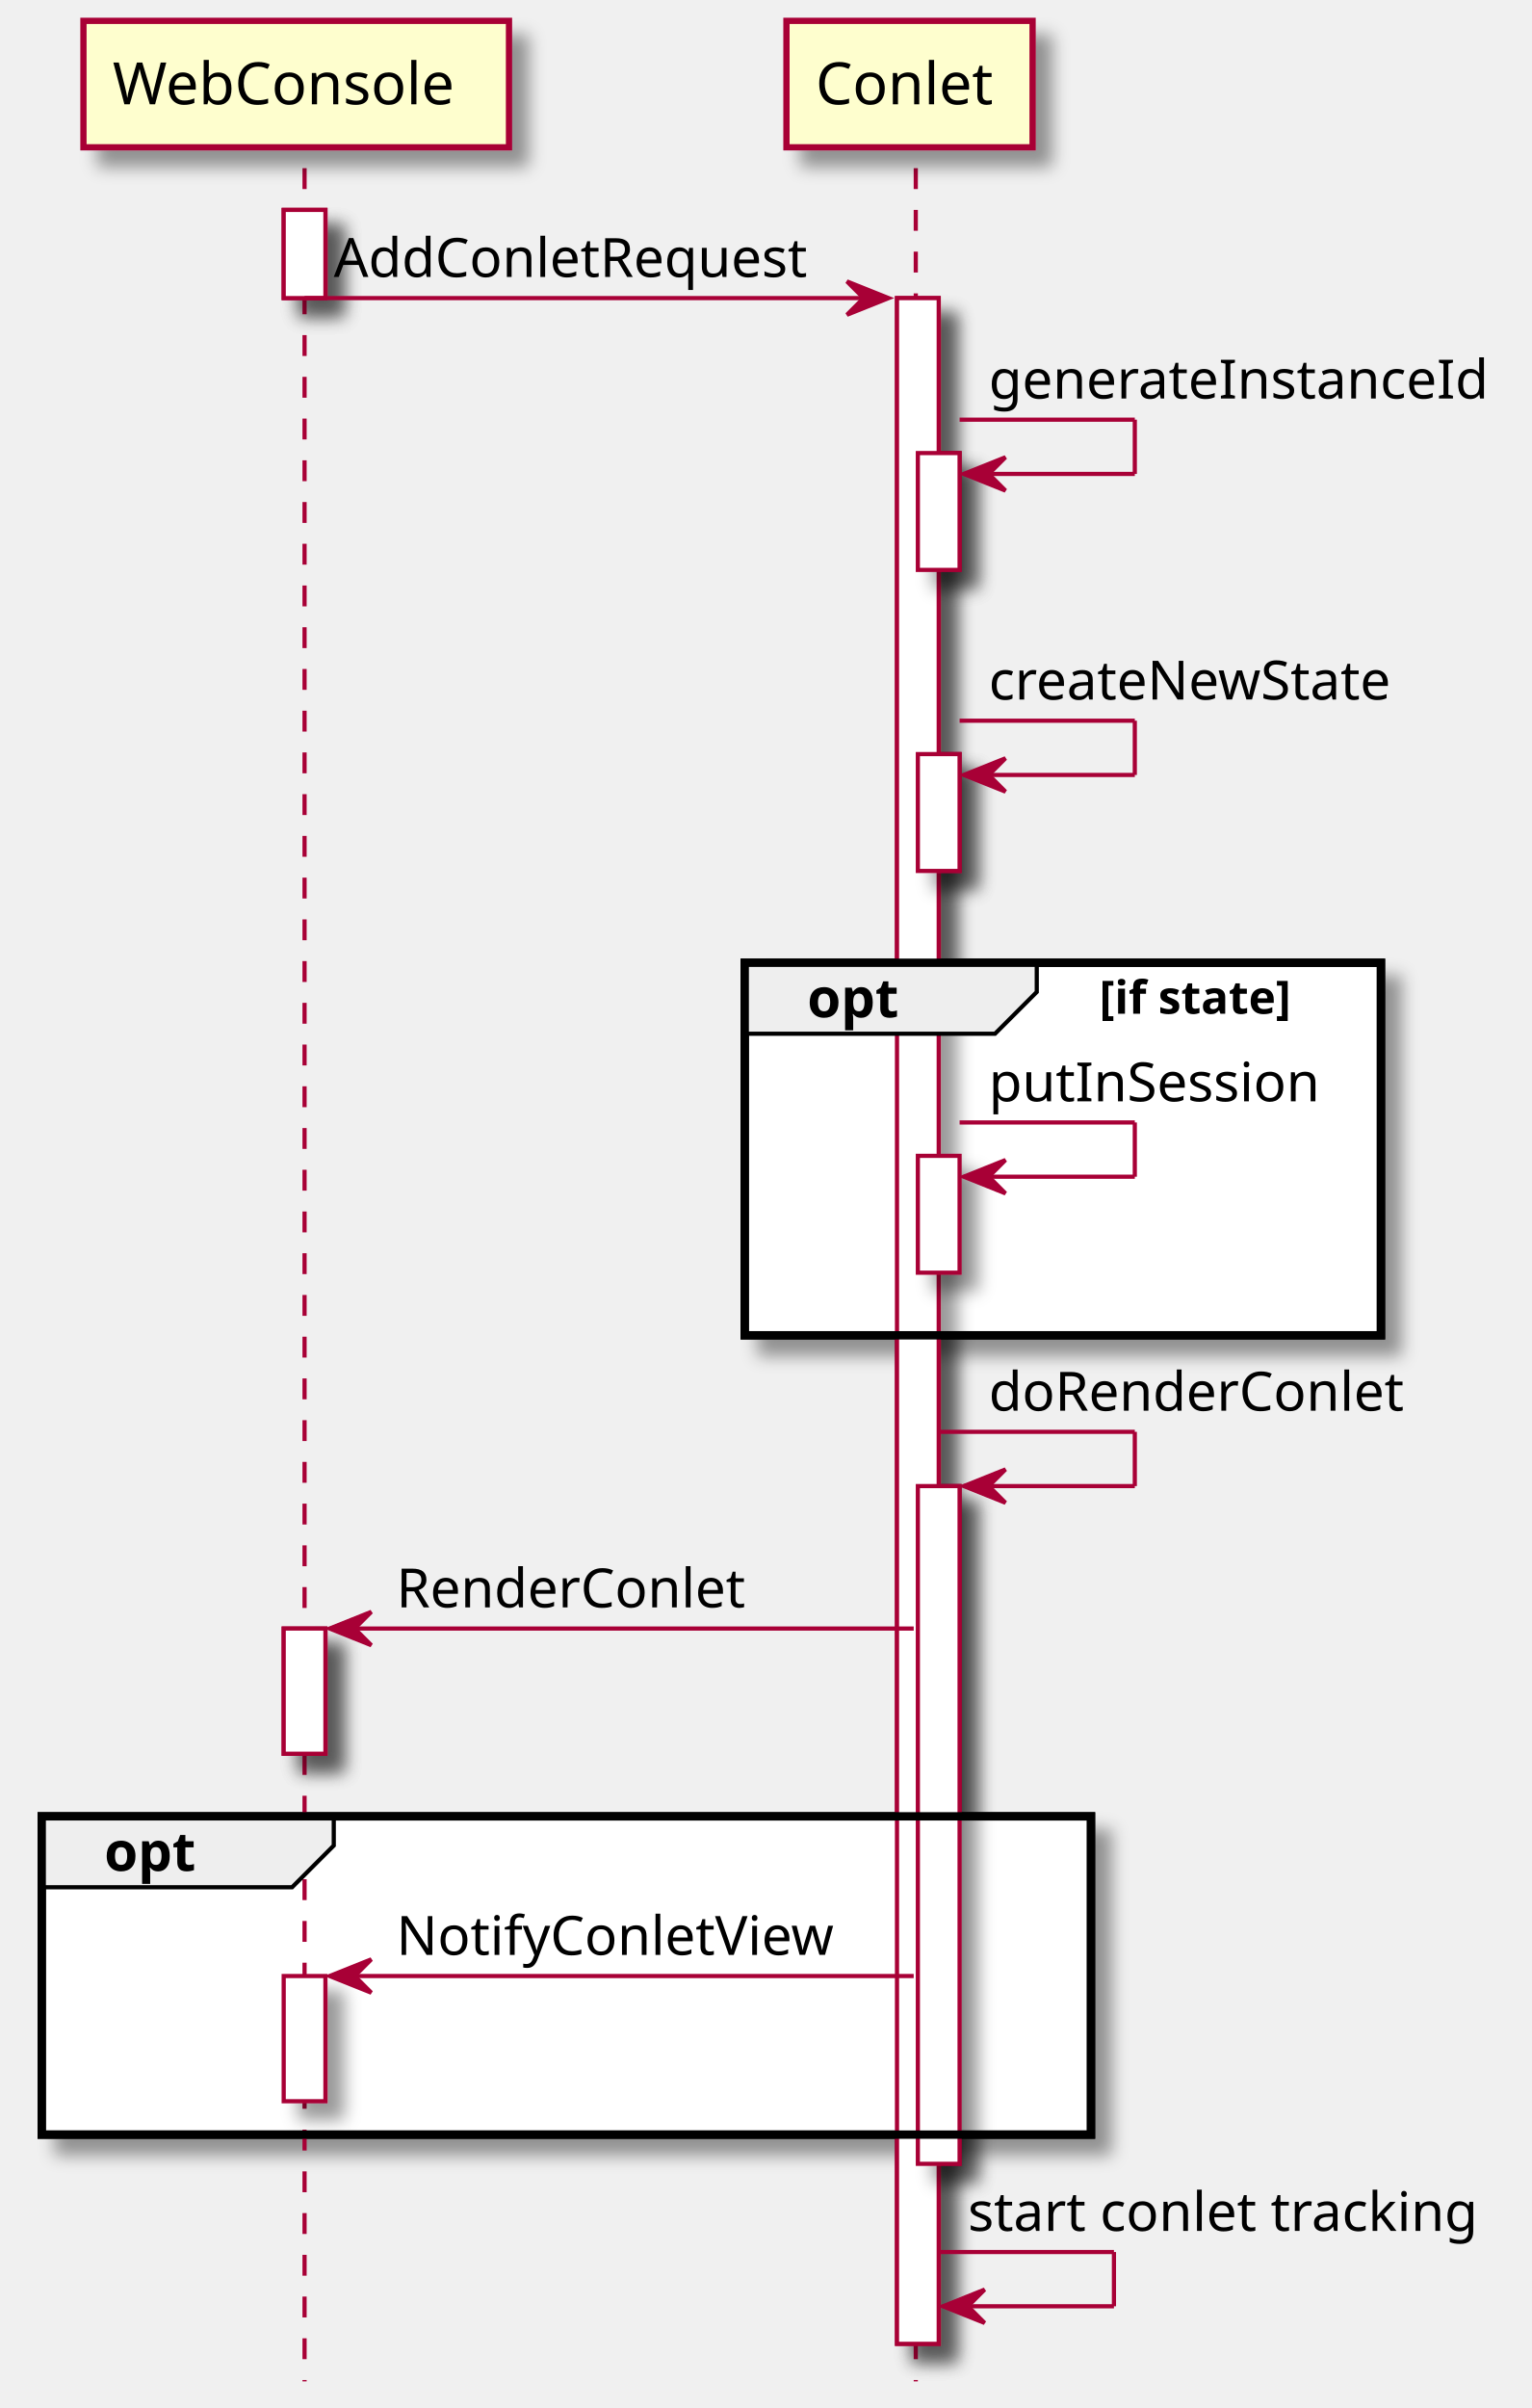
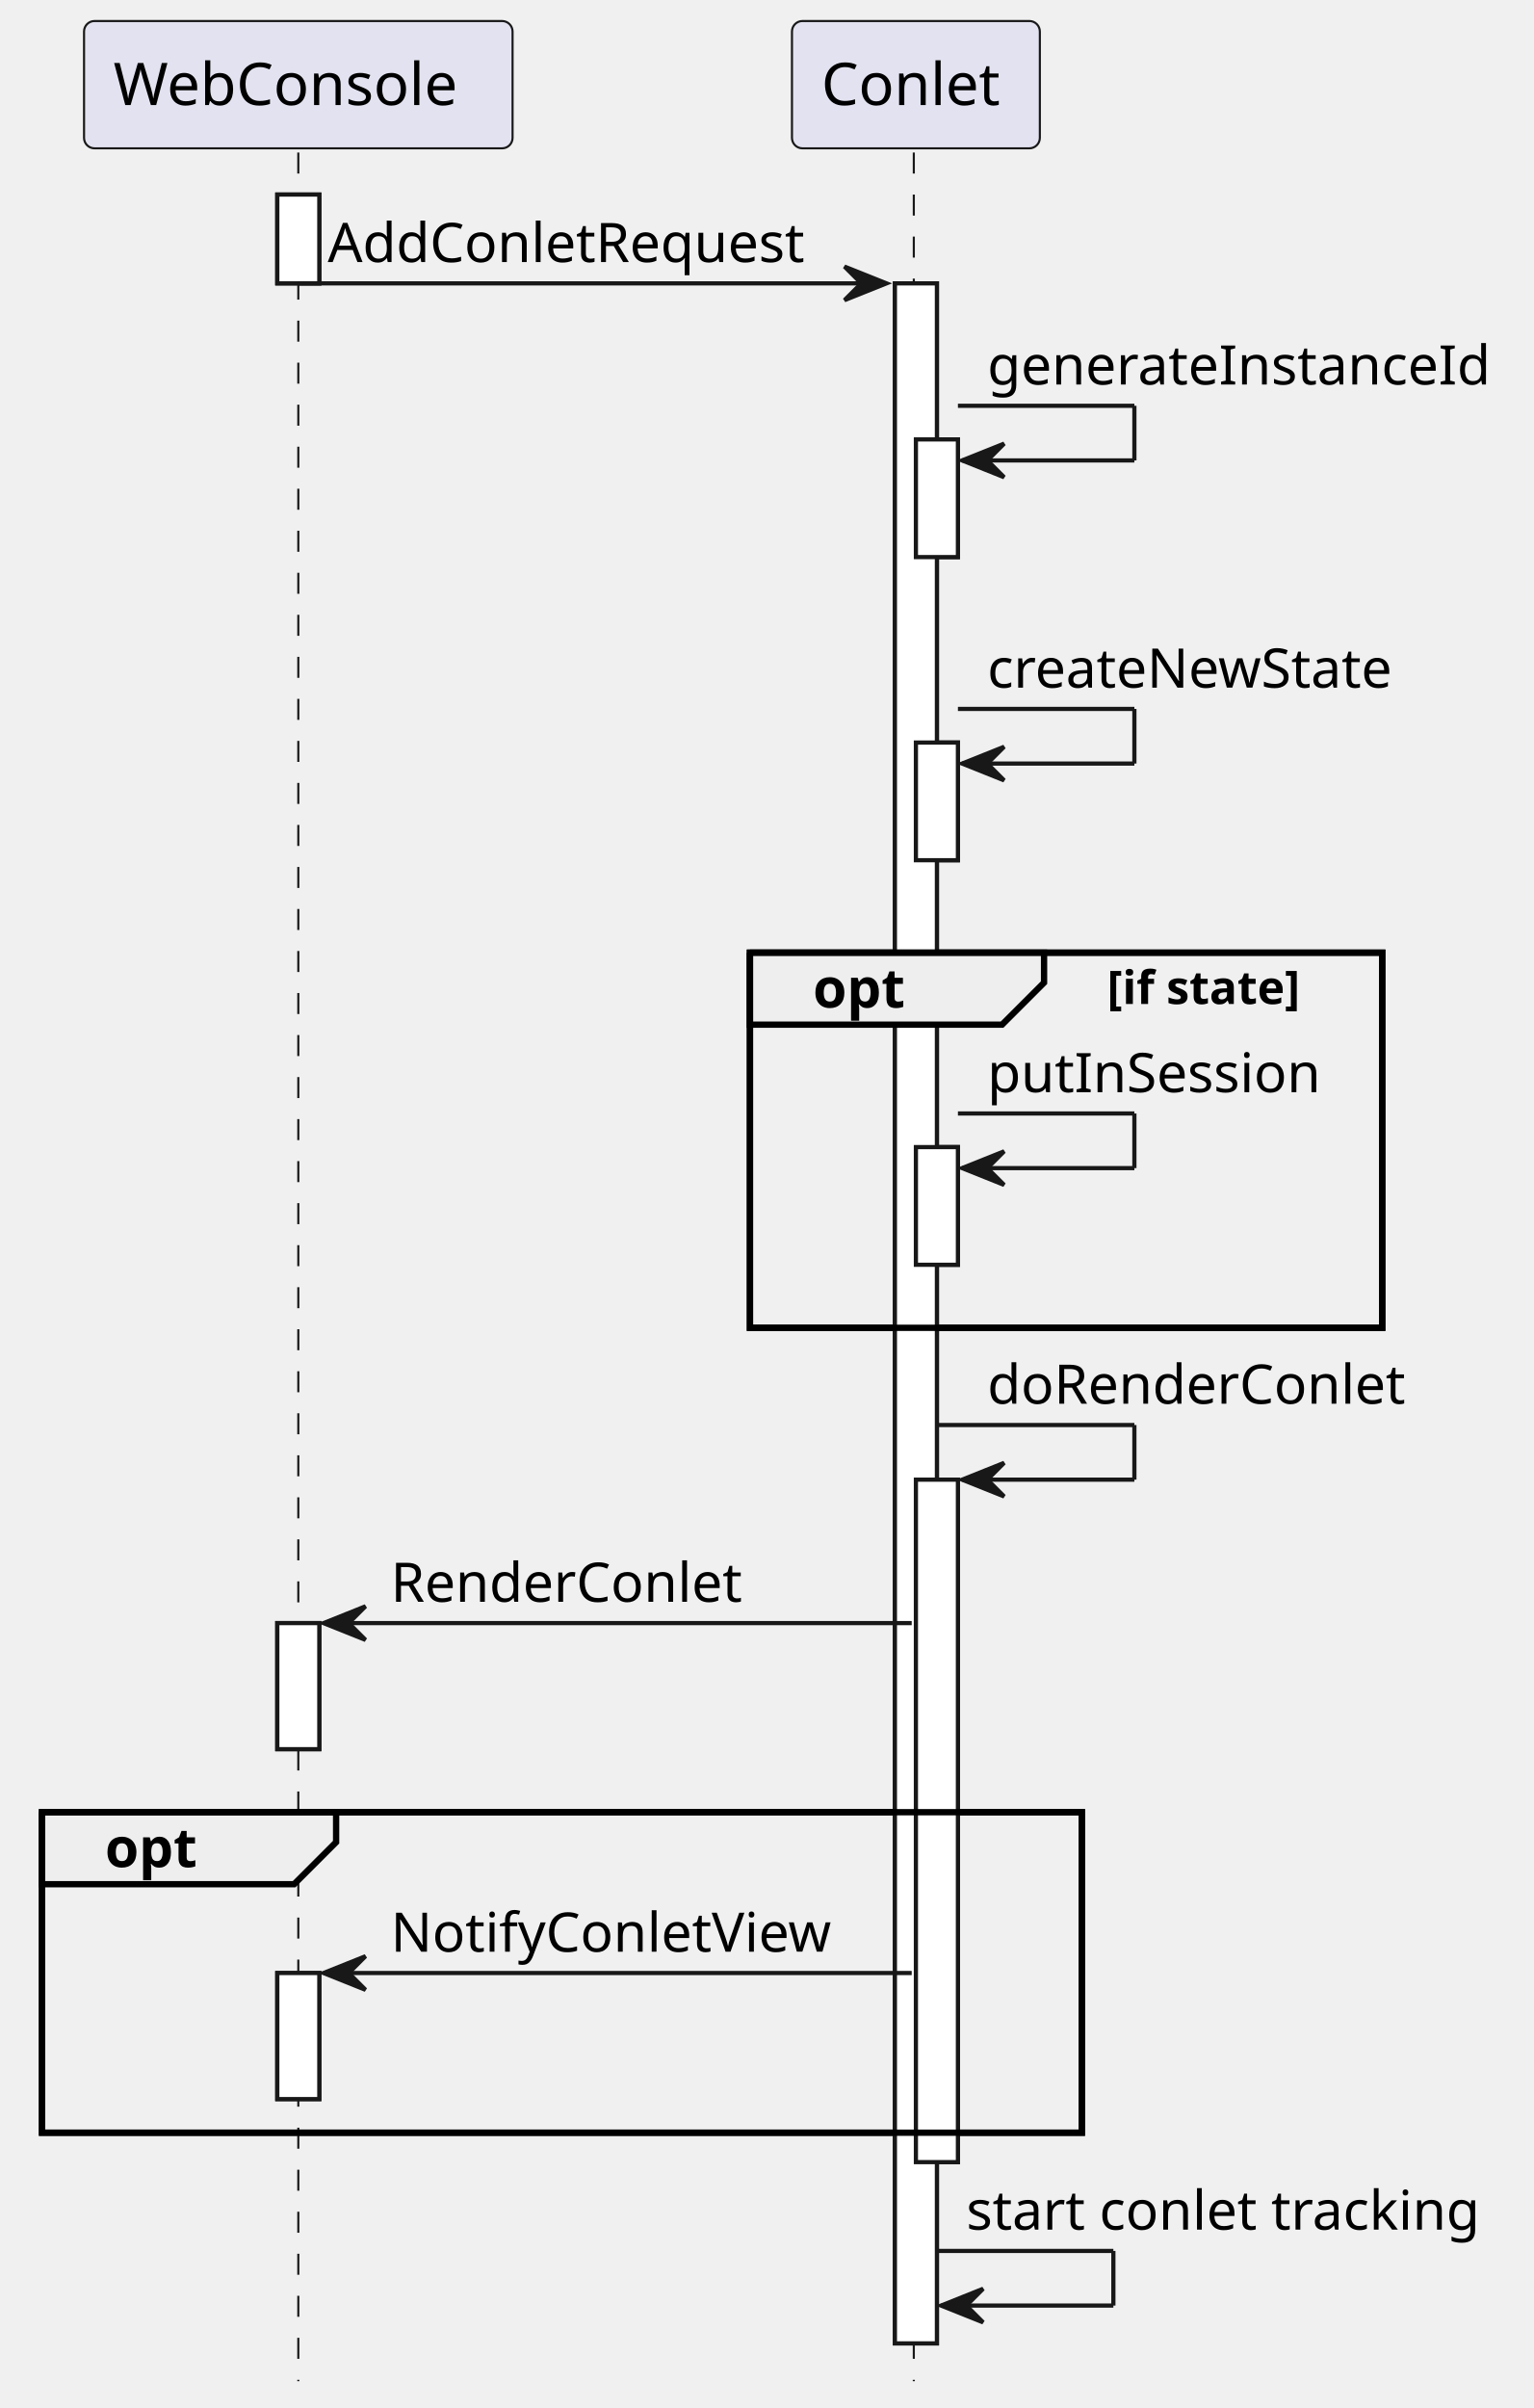
- <svg xmlns="http://www.w3.org/2000/svg" contentScriptType="application/ecmascript" contentStyleType="text/css" height="577px" preserveAspectRatio="none" style="width:367px;height:577px;background:#FFFFFF;" version="1.1" viewBox="0 0 367 577" width="367px" zoomAndPan="magnify">
-   <defs>
-     <filter height="300%" id="f1w2ct6hxpkbha" width="300%" x="-1" y="-1">
-       <feGaussianBlur result="blurOut" stdDeviation="2.0" />
-       <feColorMatrix in="blurOut" result="blurOut2" type="matrix" values="0 0 0 0 0 0 0 0 0 0 0 0 0 0 0 0 0 0 .4 0" />
-       <feOffset dx="4.0" dy="4.0" in="blurOut2" result="blurOut3" />
-       <feBlend in="SourceGraphic" in2="blurOut3" mode="normal" />
-     </filter>
-   </defs>
+ <svg xmlns="http://www.w3.org/2000/svg" contentStyleType="text/css" height="573px" preserveAspectRatio="none" style="width:365px;height:573px;background:#FFFFFF;" version="1.1" viewBox="0 0 365 573" width="365px" zoomAndPan="magnify">
+   <defs />
  <g>
-     <rect fill="#FFFFFF" filter="url(#f1w2ct6hxpkbha)" height="21.133" style="stroke:#A80036;stroke-width:1.0;" width="10" x="68" y="50.297" />
-     <rect fill="#FFFFFF" filter="url(#f1w2ct6hxpkbha)" height="30" style="stroke:#A80036;stroke-width:1.0;" width="10" x="68" y="390.227" />
-     <rect fill="#FFFFFF" filter="url(#f1w2ct6hxpkbha)" height="30" style="stroke:#A80036;stroke-width:1.0;" width="10" x="68" y="473.492" />
-     <rect fill="#FFFFFF" filter="url(#f1w2ct6hxpkbha)" height="490.195" style="stroke:#A80036;stroke-width:1.0;" width="10" x="215" y="71.43" />
-     <rect fill="#FFFFFF" filter="url(#f1w2ct6hxpkbha)" height="28" style="stroke:#A80036;stroke-width:1.0;" width="10" x="220" y="108.562" />
-     <rect fill="#FFFFFF" filter="url(#f1w2ct6hxpkbha)" height="28" style="stroke:#A80036;stroke-width:1.0;" width="10" x="220" y="180.695" />
-     <rect fill="#FFFFFF" filter="url(#f1w2ct6hxpkbha)" height="28" style="stroke:#A80036;stroke-width:1.0;" width="10" x="220" y="276.961" />
-     <rect fill="#FFFFFF" filter="url(#f1w2ct6hxpkbha)" height="162.398" style="stroke:#A80036;stroke-width:1.0;" width="10" x="220" y="356.094" />
-     <rect fill="#FFFFFF" filter="url(#f1w2ct6hxpkbha)" height="89.266" style="stroke:#000000;stroke-width:2.0;" width="152.5" x="178.5" y="230.695" />
-     <rect fill="#FFFFFF" filter="url(#f1w2ct6hxpkbha)" height="76.266" style="stroke:#000000;stroke-width:2.0;" width="251.5" x="10" y="435.227" />
-     <line style="stroke:#A80036;stroke-width:1.0;stroke-dasharray:5.0,5.0;" x1="73" x2="73" y1="40.297" y2="570.625" />
-     <line style="stroke:#A80036;stroke-width:1.0;stroke-dasharray:5.0,5.0;" x1="219.5" x2="219.5" y1="40.297" y2="570.625" />
-     <rect fill="#FEFECE" filter="url(#f1w2ct6hxpkbha)" height="30.297" style="stroke:#A80036;stroke-width:1.5;" width="102" x="20" y="5" />
+     <rect fill="#FFFFFF" height="21.133" style="stroke:#181818;stroke-width:1.0;" width="10" x="66" y="46.297" />
+     <rect fill="#FFFFFF" height="30" style="stroke:#181818;stroke-width:1.0;" width="10" x="66" y="386.227" />
+     <rect fill="#FFFFFF" height="30" style="stroke:#181818;stroke-width:1.0;" width="10" x="66" y="469.492" />
+     <rect fill="#FFFFFF" height="490.195" style="stroke:#181818;stroke-width:1.0;" width="10" x="213" y="67.43" />
+     <rect fill="#FFFFFF" height="28" style="stroke:#181818;stroke-width:1.0;" width="10" x="218" y="104.562" />
+     <rect fill="#FFFFFF" height="28" style="stroke:#181818;stroke-width:1.0;" width="10" x="218" y="176.695" />
+     <rect fill="#FFFFFF" height="28" style="stroke:#181818;stroke-width:1.0;" width="10" x="218" y="272.961" />
+     <rect fill="#FFFFFF" height="162.398" style="stroke:#181818;stroke-width:1.0;" width="10" x="218" y="352.094" />
+     <rect fill="none" height="89.266" style="stroke:#000000;stroke-width:1.5;" width="150.5" x="178.5" y="226.695" />
+     <rect fill="none" height="76.266" style="stroke:#000000;stroke-width:1.5;" width="247.5" x="10" y="431.227" />
+     <line style="stroke:#181818;stroke-width:0.5;stroke-dasharray:5.0,5.0;" x1="71" x2="71" y1="36.297" y2="566.625" />
+     <line style="stroke:#181818;stroke-width:0.5;stroke-dasharray:5.0,5.0;" x1="217.5" x2="217.5" y1="36.297" y2="566.625" />
+     <rect fill="#E2E2F0" height="30.297" rx="2.5" ry="2.5" style="stroke:#181818;stroke-width:0.5;" width="102" x="20" y="5" />
    <text fill="#000000" font-family="sans-serif" font-size="14" lengthAdjust="spacing" textLength="88" x="27" y="24.995">WebConsole</text>
-     <rect fill="#FEFECE" filter="url(#f1w2ct6hxpkbha)" height="30.297" style="stroke:#A80036;stroke-width:1.5;" width="59" x="188.5" y="5" />
+     <rect fill="#E2E2F0" height="30.297" rx="2.5" ry="2.5" style="stroke:#181818;stroke-width:0.5;" width="59" x="188.5" y="5" />
    <text fill="#000000" font-family="sans-serif" font-size="14" lengthAdjust="spacing" textLength="45" x="195.5" y="24.995">Conlet</text>
-     <rect fill="#FFFFFF" filter="url(#f1w2ct6hxpkbha)" height="21.133" style="stroke:#A80036;stroke-width:1.0;" width="10" x="68" y="50.297" />
-     <rect fill="#FFFFFF" filter="url(#f1w2ct6hxpkbha)" height="30" style="stroke:#A80036;stroke-width:1.0;" width="10" x="68" y="390.227" />
-     <rect fill="#FFFFFF" filter="url(#f1w2ct6hxpkbha)" height="30" style="stroke:#A80036;stroke-width:1.0;" width="10" x="68" y="473.492" />
-     <rect fill="#FFFFFF" filter="url(#f1w2ct6hxpkbha)" height="490.195" style="stroke:#A80036;stroke-width:1.0;" width="10" x="215" y="71.43" />
-     <rect fill="#FFFFFF" filter="url(#f1w2ct6hxpkbha)" height="28" style="stroke:#A80036;stroke-width:1.0;" width="10" x="220" y="108.562" />
-     <rect fill="#FFFFFF" filter="url(#f1w2ct6hxpkbha)" height="28" style="stroke:#A80036;stroke-width:1.0;" width="10" x="220" y="180.695" />
-     <rect fill="#FFFFFF" filter="url(#f1w2ct6hxpkbha)" height="28" style="stroke:#A80036;stroke-width:1.0;" width="10" x="220" y="276.961" />
-     <rect fill="#FFFFFF" filter="url(#f1w2ct6hxpkbha)" height="162.398" style="stroke:#A80036;stroke-width:1.0;" width="10" x="220" y="356.094" />
-     <polygon fill="#A80036" points="203,67.43,213,71.43,203,75.43,207,71.43" style="stroke:#A80036;stroke-width:1.0;" />
-     <line style="stroke:#A80036;stroke-width:1.0;" x1="73" x2="209" y1="71.43" y2="71.43" />
-     <text fill="#000000" font-family="sans-serif" font-size="13" lengthAdjust="spacing" textLength="118" x="80" y="66.364">AddConletRequest</text>
-     <line style="stroke:#A80036;stroke-width:1.0;" x1="230" x2="272" y1="100.562" y2="100.562" />
-     <line style="stroke:#A80036;stroke-width:1.0;" x1="272" x2="272" y1="100.562" y2="113.562" />
-     <line style="stroke:#A80036;stroke-width:1.0;" x1="231" x2="272" y1="113.562" y2="113.562" />
-     <polygon fill="#A80036" points="241,109.562,231,113.562,241,117.562,237,113.562" style="stroke:#A80036;stroke-width:1.0;" />
-     <text fill="#000000" font-family="sans-serif" font-size="13" lengthAdjust="spacing" textLength="123" x="237" y="95.497">generateInstanceId</text>
-     <line style="stroke:#A80036;stroke-width:1.0;" x1="230" x2="272" y1="172.695" y2="172.695" />
-     <line style="stroke:#A80036;stroke-width:1.0;" x1="272" x2="272" y1="172.695" y2="185.695" />
-     <line style="stroke:#A80036;stroke-width:1.0;" x1="231" x2="272" y1="185.695" y2="185.695" />
-     <polygon fill="#A80036" points="241,181.695,231,185.695,241,189.695,237,185.695" style="stroke:#A80036;stroke-width:1.0;" />
-     <text fill="#000000" font-family="sans-serif" font-size="13" lengthAdjust="spacing" textLength="103" x="237" y="167.629">createNewState</text>
-     <path d="M178.5,230.695 L248.5,230.695 L248.5,237.695 L238.5,247.695 L178.5,247.695 L178.5,230.695 " fill="#EEEEEE" style="stroke:#000000;stroke-width:1.0;" />
-     <rect fill="none" height="89.266" style="stroke:#000000;stroke-width:2.0;" width="152.5" x="178.5" y="230.695" />
-     <text fill="#000000" font-family="sans-serif" font-size="13" font-weight="bold" lengthAdjust="spacing" textLength="25" x="193.5" y="243.762">opt</text>
-     <text fill="#000000" font-family="sans-serif" font-size="11" font-weight="bold" lengthAdjust="spacing" textLength="56" x="263.5" y="242.906">[if state]</text>
-     <line style="stroke:#A80036;stroke-width:1.0;" x1="230" x2="272" y1="268.961" y2="268.961" />
-     <line style="stroke:#A80036;stroke-width:1.0;" x1="272" x2="272" y1="268.961" y2="281.961" />
-     <line style="stroke:#A80036;stroke-width:1.0;" x1="231" x2="272" y1="281.961" y2="281.961" />
-     <polygon fill="#A80036" points="241,277.961,231,281.961,241,285.961,237,281.961" style="stroke:#A80036;stroke-width:1.0;" />
-     <text fill="#000000" font-family="sans-serif" font-size="13" lengthAdjust="spacing" textLength="82" x="237" y="263.895">putInSession</text>
-     <line style="stroke:#A80036;stroke-width:1.0;" x1="225" x2="272" y1="343.094" y2="343.094" />
-     <line style="stroke:#A80036;stroke-width:1.0;" x1="272" x2="272" y1="343.094" y2="356.094" />
-     <line style="stroke:#A80036;stroke-width:1.0;" x1="231" x2="272" y1="356.094" y2="356.094" />
-     <polygon fill="#A80036" points="241,352.094,231,356.094,241,360.094,237,356.094" style="stroke:#A80036;stroke-width:1.0;" />
-     <text fill="#000000" font-family="sans-serif" font-size="13" lengthAdjust="spacing" textLength="102" x="237" y="338.028">doRenderConlet</text>
-     <polygon fill="#A80036" points="89,386.227,79,390.227,89,394.227,85,390.227" style="stroke:#A80036;stroke-width:1.0;" />
-     <line style="stroke:#A80036;stroke-width:1.0;" x1="83" x2="219" y1="390.227" y2="390.227" />
-     <text fill="#000000" font-family="sans-serif" font-size="13" lengthAdjust="spacing" textLength="86" x="95" y="385.161">RenderConlet</text>
-     <path d="M10,435.227 L80,435.227 L80,442.227 L70,452.227 L10,452.227 L10,435.227 " fill="#EEEEEE" style="stroke:#000000;stroke-width:1.0;" />
-     <rect fill="none" height="76.266" style="stroke:#000000;stroke-width:2.0;" width="251.5" x="10" y="435.227" />
-     <text fill="#000000" font-family="sans-serif" font-size="13" font-weight="bold" lengthAdjust="spacing" textLength="25" x="25" y="448.293">opt</text>
-     <polygon fill="#A80036" points="89,469.492,79,473.492,89,477.492,85,473.492" style="stroke:#A80036;stroke-width:1.0;" />
-     <line style="stroke:#A80036;stroke-width:1.0;" x1="83" x2="219" y1="473.492" y2="473.492" />
-     <text fill="#000000" font-family="sans-serif" font-size="13" lengthAdjust="spacing" textLength="107" x="95" y="468.426">NotifyConletView</text>
-     <line style="stroke:#A80036;stroke-width:1.0;" x1="225" x2="267" y1="539.625" y2="539.625" />
-     <line style="stroke:#A80036;stroke-width:1.0;" x1="267" x2="267" y1="539.625" y2="552.625" />
-     <line style="stroke:#A80036;stroke-width:1.0;" x1="226" x2="267" y1="552.625" y2="552.625" />
-     <polygon fill="#A80036" points="236,548.625,226,552.625,236,556.625,232,552.625" style="stroke:#A80036;stroke-width:1.0;" />
-     <text fill="#000000" font-family="sans-serif" font-size="13" lengthAdjust="spacing" textLength="128" x="232" y="534.559">start conlet tracking</text>
+     <rect fill="#FFFFFF" height="21.133" style="stroke:#181818;stroke-width:1.0;" width="10" x="66" y="46.297" />
+     <rect fill="#FFFFFF" height="30" style="stroke:#181818;stroke-width:1.0;" width="10" x="66" y="386.227" />
+     <rect fill="#FFFFFF" height="30" style="stroke:#181818;stroke-width:1.0;" width="10" x="66" y="469.492" />
+     <rect fill="#FFFFFF" height="490.195" style="stroke:#181818;stroke-width:1.0;" width="10" x="213" y="67.43" />
+     <rect fill="#FFFFFF" height="28" style="stroke:#181818;stroke-width:1.0;" width="10" x="218" y="104.562" />
+     <rect fill="#FFFFFF" height="28" style="stroke:#181818;stroke-width:1.0;" width="10" x="218" y="176.695" />
+     <rect fill="#FFFFFF" height="28" style="stroke:#181818;stroke-width:1.0;" width="10" x="218" y="272.961" />
+     <rect fill="#FFFFFF" height="162.398" style="stroke:#181818;stroke-width:1.0;" width="10" x="218" y="352.094" />
+     <polygon fill="#181818" points="201,63.43,211,67.43,201,71.43,205,67.43" style="stroke:#181818;stroke-width:1.0;" />
+     <line style="stroke:#181818;stroke-width:1.0;" x1="71" x2="207" y1="67.43" y2="67.43" />
+     <text fill="#000000" font-family="sans-serif" font-size="13" lengthAdjust="spacing" textLength="118" x="78" y="62.364">AddConletRequest</text>
+     <line style="stroke:#181818;stroke-width:1.0;" x1="228" x2="270" y1="96.562" y2="96.562" />
+     <line style="stroke:#181818;stroke-width:1.0;" x1="270" x2="270" y1="96.562" y2="109.562" />
+     <line style="stroke:#181818;stroke-width:1.0;" x1="229" x2="270" y1="109.562" y2="109.562" />
+     <polygon fill="#181818" points="239,105.562,229,109.562,239,113.562,235,109.562" style="stroke:#181818;stroke-width:1.0;" />
+     <text fill="#000000" font-family="sans-serif" font-size="13" lengthAdjust="spacing" textLength="123" x="235" y="91.497">generateInstanceId</text>
+     <line style="stroke:#181818;stroke-width:1.0;" x1="228" x2="270" y1="168.695" y2="168.695" />
+     <line style="stroke:#181818;stroke-width:1.0;" x1="270" x2="270" y1="168.695" y2="181.695" />
+     <line style="stroke:#181818;stroke-width:1.0;" x1="229" x2="270" y1="181.695" y2="181.695" />
+     <polygon fill="#181818" points="239,177.695,229,181.695,239,185.695,235,181.695" style="stroke:#181818;stroke-width:1.0;" />
+     <text fill="#000000" font-family="sans-serif" font-size="13" lengthAdjust="spacing" textLength="103" x="235" y="163.629">createNewState</text>
+     <path d="M178.5,226.695 L248.5,226.695 L248.5,233.828 L238.5,243.828 L178.5,243.828 L178.5,226.695 " fill="#EEEEEE" style="stroke:#000000;stroke-width:1.5;" />
+     <rect fill="none" height="89.266" style="stroke:#000000;stroke-width:1.5;" width="150.5" x="178.5" y="226.695" />
+     <text fill="#000000" font-family="sans-serif" font-size="13" font-weight="bold" lengthAdjust="spacing" textLength="25" x="193.5" y="239.762">opt</text>
+     <text fill="#000000" font-family="sans-serif" font-size="11" font-weight="bold" lengthAdjust="spacing" textLength="56" x="263.5" y="238.906">[if state]</text>
+     <line style="stroke:#181818;stroke-width:1.0;" x1="228" x2="270" y1="264.961" y2="264.961" />
+     <line style="stroke:#181818;stroke-width:1.0;" x1="270" x2="270" y1="264.961" y2="277.961" />
+     <line style="stroke:#181818;stroke-width:1.0;" x1="229" x2="270" y1="277.961" y2="277.961" />
+     <polygon fill="#181818" points="239,273.961,229,277.961,239,281.961,235,277.961" style="stroke:#181818;stroke-width:1.0;" />
+     <text fill="#000000" font-family="sans-serif" font-size="13" lengthAdjust="spacing" textLength="82" x="235" y="259.895">putInSession</text>
+     <line style="stroke:#181818;stroke-width:1.0;" x1="223" x2="270" y1="339.094" y2="339.094" />
+     <line style="stroke:#181818;stroke-width:1.0;" x1="270" x2="270" y1="339.094" y2="352.094" />
+     <line style="stroke:#181818;stroke-width:1.0;" x1="229" x2="270" y1="352.094" y2="352.094" />
+     <polygon fill="#181818" points="239,348.094,229,352.094,239,356.094,235,352.094" style="stroke:#181818;stroke-width:1.0;" />
+     <text fill="#000000" font-family="sans-serif" font-size="13" lengthAdjust="spacing" textLength="102" x="235" y="334.028">doRenderConlet</text>
+     <polygon fill="#181818" points="87,382.227,77,386.227,87,390.227,83,386.227" style="stroke:#181818;stroke-width:1.0;" />
+     <line style="stroke:#181818;stroke-width:1.0;" x1="81" x2="217" y1="386.227" y2="386.227" />
+     <text fill="#000000" font-family="sans-serif" font-size="13" lengthAdjust="spacing" textLength="86" x="93" y="381.161">RenderConlet</text>
+     <path d="M10,431.227 L80,431.227 L80,438.359 L70,448.359 L10,448.359 L10,431.227 " fill="#EEEEEE" style="stroke:#000000;stroke-width:1.5;" />
+     <rect fill="none" height="76.266" style="stroke:#000000;stroke-width:1.5;" width="247.5" x="10" y="431.227" />
+     <text fill="#000000" font-family="sans-serif" font-size="13" font-weight="bold" lengthAdjust="spacing" textLength="25" x="25" y="444.293">opt</text>
+     <polygon fill="#181818" points="87,465.492,77,469.492,87,473.492,83,469.492" style="stroke:#181818;stroke-width:1.0;" />
+     <line style="stroke:#181818;stroke-width:1.0;" x1="81" x2="217" y1="469.492" y2="469.492" />
+     <text fill="#000000" font-family="sans-serif" font-size="13" lengthAdjust="spacing" textLength="107" x="93" y="464.426">NotifyConletView</text>
+     <line style="stroke:#181818;stroke-width:1.0;" x1="223" x2="265" y1="535.625" y2="535.625" />
+     <line style="stroke:#181818;stroke-width:1.0;" x1="265" x2="265" y1="535.625" y2="548.625" />
+     <line style="stroke:#181818;stroke-width:1.0;" x1="224" x2="265" y1="548.625" y2="548.625" />
+     <polygon fill="#181818" points="234,544.625,224,548.625,234,552.625,230,548.625" style="stroke:#181818;stroke-width:1.0;" />
+     <text fill="#000000" font-family="sans-serif" font-size="13" lengthAdjust="spacing" textLength="128" x="230" y="530.559">start conlet tracking</text>
  </g>
</svg>
